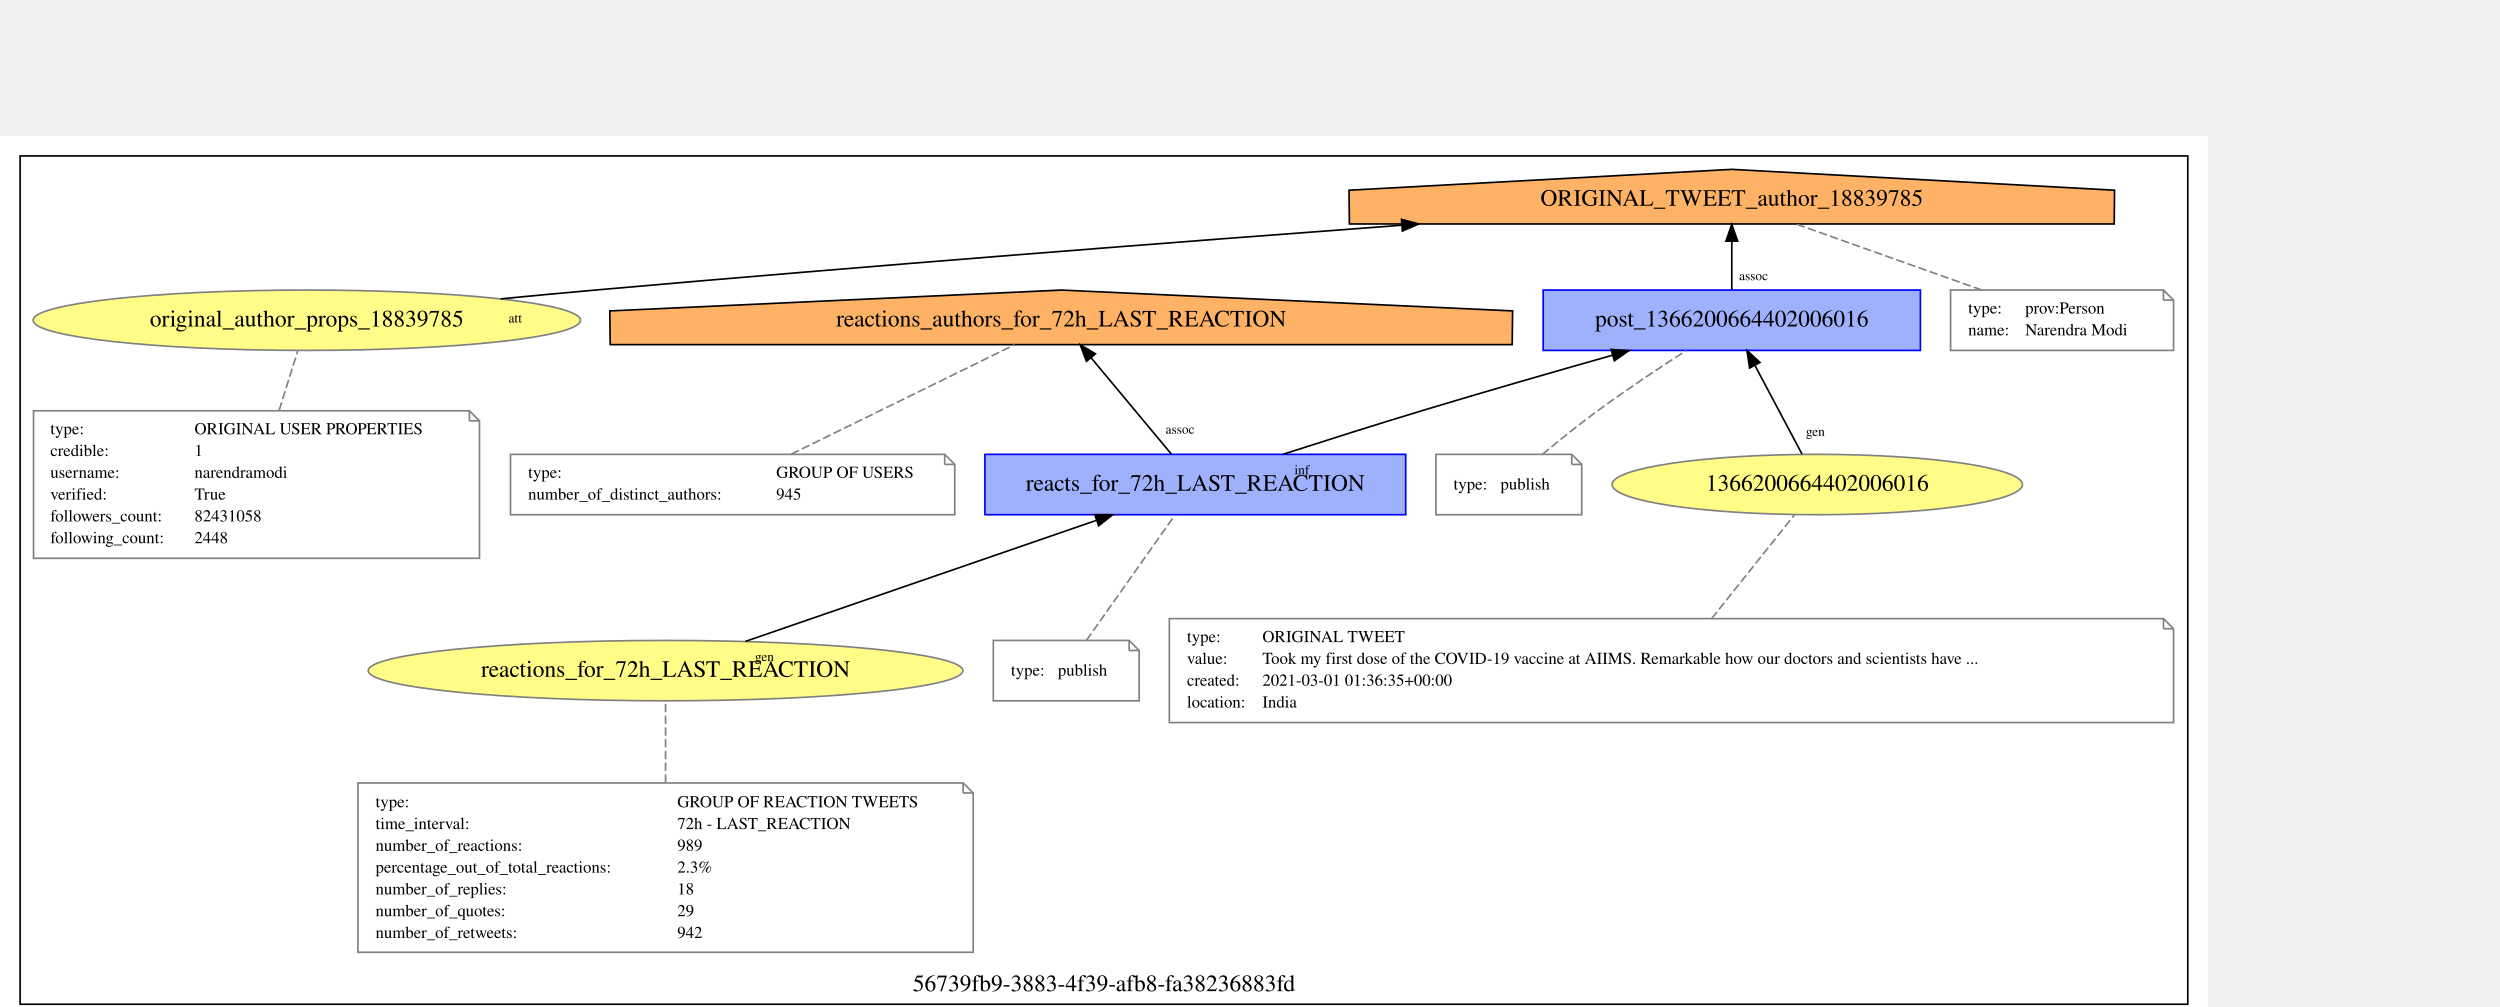
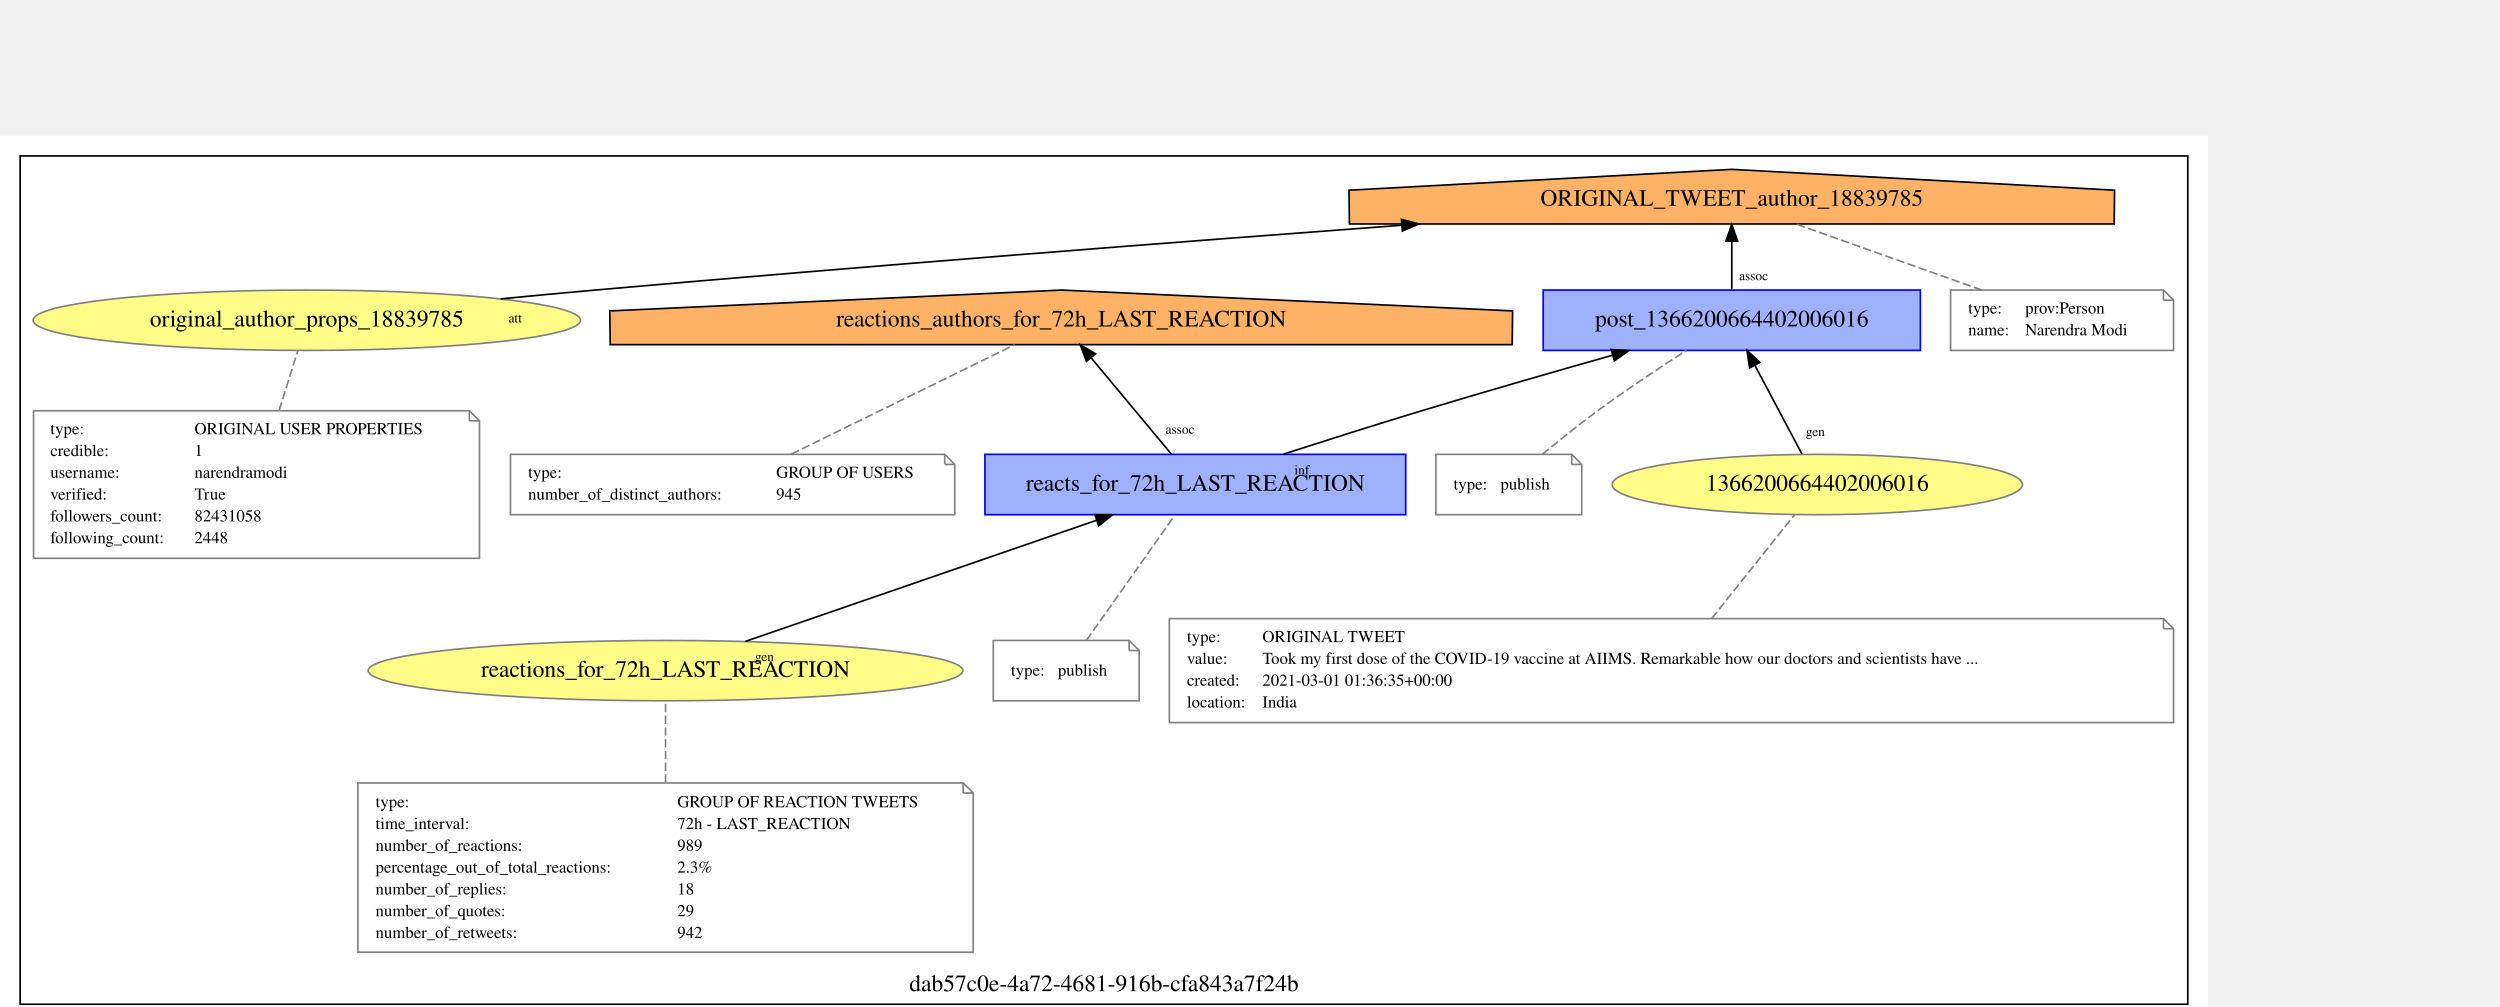
<svg xmlns="http://www.w3.org/2000/svg" xmlns:xlink="http://www.w3.org/1999/xlink" contentScriptType="application/ecmascript" contentStyleType="text/css" height="464pt" preserveAspectRatio="xMidYMid meet" version="1.1" viewBox="0 0 1700 500" width="1152pt" zoomAndPan="magnify">
  <g class="graph" id="graph0" transform="scale(1.14 1.14) rotate(0) translate(4 526)">
    <polygon fill="white" points="-4,4 -4,-526 1313,-526 1313,4 -4,4" stroke="transparent" />
    <g class="cluster" id="clust1">
      <g id="a_clust1">
-         <a xlink:actuate="onRequest" xlink:href="urn:uuid:56739fb9-3883-4f39-afb8-fa38236883fd" xlink:show="replace" xlink:title="56739fb9-3883-4f39-afb8-fa38236883fd" xlink:type="simple">
+         <a xlink:actuate="onRequest" xlink:href="urn:uuid:dab57c0e-4a72-4681-916b-cfa843a7f24b" xlink:show="replace" xlink:title="dab57c0e-4a72-4681-916b-cfa843a7f24b" xlink:type="simple">
          <polygon fill="none" points="8,-8 8,-514 1301,-514 1301,-8 8,-8" stroke="black" />
-           <text font-family="Times,serif" font-size="14.00" text-anchor="middle" x="654.5" y="-15.8">56739fb9-3883-4f39-afb8-fa38236883fd</text>
+           <text font-family="Times,serif" font-size="14.00" text-anchor="middle" x="654.5" y="-15.8">dab57c0e-4a72-4681-916b-cfa843a7f24b</text>
        </a>
      </g>
    </g>
    <g class="node" id="node1">
      <g id="a_node1">
        <a xlink:actuate="onRequest" xlink:href="http://twitter.com/post_1366200664402006016" xlink:show="replace" xlink:title="post_1366200664402006016" xlink:type="simple">
          <polygon fill="#9fb1fc" points="1141.5,-434 916.5,-434 916.5,-398 1141.5,-398 1141.5,-434" stroke="#0000ff" />
          <text font-family="Times,serif" font-size="14.00" text-anchor="middle" x="1029" y="-412.3">post_1366200664402006016</text>
        </a>
      </g>
    </g>
    <g class="node" id="node11">
      <g id="a_node11">
        <a xlink:actuate="onRequest" xlink:href="http://twitter.com/ORIGINAL_TWEET_author_18839785" xlink:show="replace" xlink:title="ORIGINAL_TWEET_author_18839785" xlink:type="simple">
          <polygon fill="#fdb266" points="1257.32,-493.56 1029,-506 800.68,-493.56 800.9,-473.44 1257.1,-473.44 1257.32,-493.56" stroke="black" />
          <text font-family="Times,serif" font-size="14.00" text-anchor="middle" x="1029" y="-484.3">ORIGINAL_TWEET_author_18839785</text>
        </a>
      </g>
    </g>
    <g class="edge" id="edge9">
      <path d="M1029,-434.3C1029,-443.01 1029,-453.7 1029,-463.17" fill="none" stroke="black" />
      <polygon fill="black" points="1025.5,-463.18 1029,-473.18 1032.5,-463.18 1025.5,-463.18" stroke="black" />
      <text font-family="Times,serif" font-size="8.00" text-anchor="middle" x="1041.99" y="-439.9">assoc</text>
    </g>
    <g class="node" id="node2">
      <polygon fill="none" points="933.5,-336 852.5,-336 852.5,-300 939.5,-300 939.5,-330 933.5,-336" stroke="gray" />
      <polyline fill="none" points="933.5,-336 933.5,-330 " stroke="gray" />
      <polyline fill="none" points="939.5,-330 933.5,-330 " stroke="gray" />
      <text font-family="Times,serif" font-size="10.00" text-anchor="start" x="863" y="-315">type:</text>
      <text font-family="Times,serif" font-size="10.00" text-anchor="start" x="891" y="-315">publish</text>
    </g>
    <g class="edge" id="edge1">
      <path d="M916.02,-336.01C925.79,-344.11 937.83,-353.79 949,-362 966.19,-374.62 986.19,-387.87 1001.89,-397.97" fill="none" stroke="gray" stroke-dasharray="5,2" />
    </g>
    <g class="node" id="node3">
      <g id="a_node3">
        <a xlink:actuate="onRequest" xlink:href="http://twitter.com/reacts_for_72h_LAST_REACTION" xlink:show="replace" xlink:title="reacts_for_72h_LAST_REACTION" xlink:type="simple">
          <polygon fill="#9fb1fc" points="834.5,-336 583.5,-336 583.5,-300 834.5,-300 834.5,-336" stroke="#0000ff" />
          <text font-family="Times,serif" font-size="14.00" text-anchor="middle" x="709" y="-314.3">reacts_for_72h_LAST_REACTION</text>
        </a>
      </g>
    </g>
    <g class="edge" id="edge11">
      <path d="M761.46,-336.1C786.41,-344.14 816.69,-353.74 844,-362 881.4,-373.31 923.24,-385.35 957.66,-395.09" fill="none" stroke="black" />
      <polygon fill="black" points="957.05,-398.55 967.62,-397.9 958.95,-391.82 957.05,-398.55" stroke="black" />
      <text font-family="Times,serif" font-size="8.00" text-anchor="middle" x="772.57" y="-324.13">inf</text>
    </g>
    <g class="node" id="node13">
      <g id="a_node13">
        <a xlink:actuate="onRequest" xlink:href="http://twitter.com/reactions_authors_for_72h_LAST_REACTION" xlink:show="replace" xlink:title="reactions_authors_for_72h_LAST_REACTION" xlink:type="simple">
          <polygon fill="#fdb266" points="898.26,-421.56 629,-434 359.74,-421.56 359.99,-401.44 898.01,-401.44 898.26,-421.56" stroke="black" />
          <text font-family="Times,serif" font-size="14.00" text-anchor="middle" x="629" y="-412.3">reactions_authors_for_72h_LAST_REACTION</text>
        </a>
      </g>
    </g>
    <g class="edge" id="edge12">
      <path d="M694.7,-336.16C681.33,-352.2 661.33,-376.2 646.91,-393.5" fill="none" stroke="black" />
      <polygon fill="black" points="644.05,-391.47 640.34,-401.4 649.43,-395.96 644.05,-391.47" stroke="black" />
      <text font-family="Times,serif" font-size="8.00" text-anchor="middle" x="699.88" y="-348.34">assoc</text>
    </g>
    <g class="node" id="node4">
      <polygon fill="none" points="669.5,-225 588.5,-225 588.5,-189 675.5,-189 675.5,-219 669.5,-225" stroke="gray" />
      <polyline fill="none" points="669.5,-225 669.5,-219 " stroke="gray" />
      <polyline fill="none" points="675.5,-219 669.5,-219 " stroke="gray" />
      <text font-family="Times,serif" font-size="10.00" text-anchor="start" x="599" y="-204">type:</text>
      <text font-family="Times,serif" font-size="10.00" text-anchor="start" x="627" y="-204">publish</text>
    </g>
    <g class="edge" id="edge2">
      <path d="M644.03,-225.03C658.41,-245.39 682.34,-279.27 696.8,-299.73" fill="none" stroke="gray" stroke-dasharray="5,2" />
    </g>
    <g class="node" id="node5">
      <g id="a_node5">
        <a xlink:actuate="onRequest" xlink:href="http://twitter.com/1366200664402006016" xlink:show="replace" xlink:title="1366200664402006016" xlink:type="simple">
          <ellipse cx="1080" cy="-318" fill="#fffc87" rx="122.38" ry="18" stroke="#808080" />
          <text font-family="Times,serif" font-size="14.00" text-anchor="middle" x="1080" y="-314.3">1366200664402006016</text>
        </a>
      </g>
    </g>
    <g class="edge" id="edge8">
      <path d="M1070.88,-336.16C1063.12,-350.77 1051.85,-371.98 1042.96,-388.73" fill="none" stroke="black" />
      <polygon fill="black" points="1039.64,-387.51 1038.04,-397.99 1045.82,-390.8 1039.64,-387.51" stroke="black" />
      <text font-family="Times,serif" font-size="8.00" text-anchor="middle" x="1078.84" y="-346.98">gen</text>
    </g>
    <g class="node" id="node6">
      <polygon fill="none" points="1286.5,-238 693.5,-238 693.5,-176 1292.5,-176 1292.5,-232 1286.5,-238" stroke="gray" />
      <polyline fill="none" points="1286.5,-238 1286.5,-232 " stroke="gray" />
      <polyline fill="none" points="1292.5,-232 1286.5,-232 " stroke="gray" />
      <text font-family="Times,serif" font-size="10.00" text-anchor="start" x="704" y="-224">type:</text>
      <text font-family="Times,serif" font-size="10.00" text-anchor="start" x="749" y="-224">ORIGINAL TWEET</text>
      <text font-family="Times,serif" font-size="10.00" text-anchor="start" x="704" y="-211">value:</text>
      <text font-family="Times,serif" font-size="10.00" text-anchor="start" x="749" y="-211">Took my first dose of the COVID-19 vaccine at AIIMS. Remarkable how our doctors and scientists have ...</text>
      <text font-family="Times,serif" font-size="10.00" text-anchor="start" x="704" y="-198">created:</text>
      <text font-family="Times,serif" font-size="10.00" text-anchor="start" x="749" y="-198">2021-03-01 01:36:35+00:00</text>
      <text font-family="Times,serif" font-size="10.00" text-anchor="start" x="704" y="-185">location:</text>
      <text font-family="Times,serif" font-size="10.00" text-anchor="start" x="749" y="-185">India</text>
    </g>
    <g class="edge" id="edge3">
      <path d="M1017,-238.07C1032.9,-257.99 1053.17,-283.38 1066.36,-299.91" fill="none" stroke="gray" stroke-dasharray="5,2" />
    </g>
    <g class="node" id="node7">
      <g id="a_node7">
        <a xlink:actuate="onRequest" xlink:href="http://twitter.com/original_author_props_18839785" xlink:show="replace" xlink:title="original_author_props_18839785" xlink:type="simple">
          <ellipse cx="179" cy="-416" fill="#fffc87" rx="163.27" ry="18" stroke="#808080" />
          <text font-family="Times,serif" font-size="14.00" text-anchor="middle" x="179" y="-412.3">original_author_props_18839785</text>
        </a>
      </g>
    </g>
    <g class="edge" id="edge10">
      <path d="M294.62,-428.76C313.46,-430.58 332.77,-432.39 351,-434 512.92,-448.33 696.78,-462.58 832.15,-472.68" fill="none" stroke="black" />
      <polygon fill="black" points="831.99,-476.18 842.22,-473.43 832.51,-469.2 831.99,-476.18" stroke="black" />
      <text font-family="Times,serif" font-size="8.00" text-anchor="middle" x="303.33" y="-414.64">att</text>
    </g>
    <g class="node" id="node8">
      <polygon fill="none" points="276,-362 16,-362 16,-274 282,-274 282,-356 276,-362" stroke="gray" />
      <polyline fill="none" points="276,-362 276,-356 " stroke="gray" />
      <polyline fill="none" points="282,-356 276,-356 " stroke="gray" />
      <text font-family="Times,serif" font-size="10.00" text-anchor="start" x="26" y="-348">type:</text>
      <text font-family="Times,serif" font-size="10.00" text-anchor="start" x="112" y="-348">ORIGINAL USER PROPERTIES</text>
      <text font-family="Times,serif" font-size="10.00" text-anchor="start" x="26" y="-335">credible:</text>
      <text font-family="Times,serif" font-size="10.00" text-anchor="start" x="112" y="-335">1</text>
      <text font-family="Times,serif" font-size="10.00" text-anchor="start" x="26" y="-322">username:</text>
      <text font-family="Times,serif" font-size="10.00" text-anchor="start" x="112" y="-322">narendramodi</text>
      <text font-family="Times,serif" font-size="10.00" text-anchor="start" x="26" y="-309">verified:</text>
      <text font-family="Times,serif" font-size="10.00" text-anchor="start" x="112" y="-309">True</text>
      <text font-family="Times,serif" font-size="10.00" text-anchor="start" x="26" y="-296">followers_count:</text>
      <text font-family="Times,serif" font-size="10.00" text-anchor="start" x="112" y="-296">82431058</text>
      <text font-family="Times,serif" font-size="10.00" text-anchor="start" x="26" y="-283">following_count:</text>
      <text font-family="Times,serif" font-size="10.00" text-anchor="start" x="112" y="-283">2448</text>
    </g>
    <g class="edge" id="edge4">
      <path d="M162.51,-362.23C166.43,-374.77 170.48,-387.75 173.59,-397.7" fill="none" stroke="gray" stroke-dasharray="5,2" />
    </g>
    <g class="node" id="node9">
      <g id="a_node9">
        <a xlink:actuate="onRequest" xlink:href="http://twitter.com/reactions_for_72h_LAST_REACTION" xlink:show="replace" xlink:title="reactions_for_72h_LAST_REACTION" xlink:type="simple">
          <ellipse cx="393" cy="-207" fill="#fffc87" rx="177.37" ry="18" stroke="#808080" />
          <text font-family="Times,serif" font-size="14.00" text-anchor="middle" x="393" y="-203.3">reactions_for_72h_LAST_REACTION</text>
        </a>
      </g>
    </g>
    <g class="edge" id="edge13">
      <path d="M440.65,-224.44C496.59,-243.73 589.39,-275.74 649.87,-296.6" fill="none" stroke="black" />
      <polygon fill="black" points="649.06,-300.03 659.66,-299.98 651.35,-293.41 649.06,-300.03" stroke="black" />
      <text font-family="Times,serif" font-size="8.00" text-anchor="middle" x="451.98" y="-212.7">gen</text>
    </g>
    <g class="node" id="node10">
      <polygon fill="none" points="570.5,-140 209.5,-140 209.5,-39 576.5,-39 576.5,-134 570.5,-140" stroke="gray" />
      <polyline fill="none" points="570.5,-140 570.5,-134 " stroke="gray" />
      <polyline fill="none" points="576.5,-134 570.5,-134 " stroke="gray" />
      <text font-family="Times,serif" font-size="10.00" text-anchor="start" x="220" y="-125.5">type:</text>
      <text font-family="Times,serif" font-size="10.00" text-anchor="start" x="400" y="-125.5">GROUP OF REACTION TWEETS</text>
      <text font-family="Times,serif" font-size="10.00" text-anchor="start" x="220" y="-112.5">time_interval:</text>
      <text font-family="Times,serif" font-size="10.00" text-anchor="start" x="400" y="-112.5">72h - LAST_REACTION</text>
      <text font-family="Times,serif" font-size="10.00" text-anchor="start" x="220" y="-99.5">number_of_reactions:</text>
      <text font-family="Times,serif" font-size="10.00" text-anchor="start" x="400" y="-99.5">989</text>
      <text font-family="Times,serif" font-size="10.00" text-anchor="start" x="220" y="-86.5">percentage_out_of_total_reactions:</text>
      <text font-family="Times,serif" font-size="10.00" text-anchor="start" x="400" y="-86.5">2.3%</text>
      <text font-family="Times,serif" font-size="10.00" text-anchor="start" x="220" y="-73.5">number_of_replies:</text>
      <text font-family="Times,serif" font-size="10.00" text-anchor="start" x="400" y="-73.5">18</text>
      <text font-family="Times,serif" font-size="10.00" text-anchor="start" x="220" y="-60.5">number_of_quotes:</text>
      <text font-family="Times,serif" font-size="10.00" text-anchor="start" x="400" y="-60.5">29</text>
      <text font-family="Times,serif" font-size="10.00" text-anchor="start" x="220" y="-47.5">number_of_retweets:</text>
      <text font-family="Times,serif" font-size="10.00" text-anchor="start" x="400" y="-47.5">942</text>
    </g>
    <g class="edge" id="edge5">
      <path d="M393,-140.15C393,-157.52 393,-175.88 393,-188.79" fill="none" stroke="gray" stroke-dasharray="5,2" />
    </g>
    <g class="node" id="node12">
      <polygon fill="none" points="1286.5,-434 1159.5,-434 1159.5,-398 1292.5,-398 1292.5,-428 1286.5,-434" stroke="gray" />
      <polyline fill="none" points="1286.5,-434 1286.5,-428 " stroke="gray" />
      <polyline fill="none" points="1292.5,-428 1286.5,-428 " stroke="gray" />
      <text font-family="Times,serif" font-size="10.00" text-anchor="start" x="1170" y="-420">type:</text>
      <text font-family="Times,serif" font-size="10.00" text-anchor="start" x="1204" y="-420">prov:Person</text>
      <text font-family="Times,serif" font-size="10.00" text-anchor="start" x="1170" y="-407">name:</text>
      <text font-family="Times,serif" font-size="10.00" text-anchor="start" x="1204" y="-407">Narendra Modi</text>
    </g>
    <g class="edge" id="edge6">
      <path d="M1178.06,-434.03C1144.01,-446.13 1098.89,-462.17 1067.25,-473.41" fill="none" stroke="gray" stroke-dasharray="5,2" />
    </g>
    <g class="node" id="node14">
      <polygon fill="none" points="559.5,-336 300.5,-336 300.5,-300 565.5,-300 565.5,-330 559.5,-336" stroke="gray" />
      <polyline fill="none" points="559.5,-336 559.5,-330 " stroke="gray" />
      <polyline fill="none" points="565.5,-330 559.5,-330 " stroke="gray" />
      <text font-family="Times,serif" font-size="10.00" text-anchor="start" x="311" y="-322">type:</text>
      <text font-family="Times,serif" font-size="10.00" text-anchor="start" x="459" y="-322">GROUP OF USERS</text>
      <text font-family="Times,serif" font-size="10.00" text-anchor="start" x="311" y="-309">number_of_distinct_authors:</text>
      <text font-family="Times,serif" font-size="10.00" text-anchor="start" x="459" y="-309">945</text>
    </g>
    <g class="edge" id="edge7">
      <path d="M468.04,-336.16C506.14,-354.82 566.25,-384.27 601.23,-401.4" fill="none" stroke="gray" stroke-dasharray="5,2" />
    </g>
  </g>
</svg>
